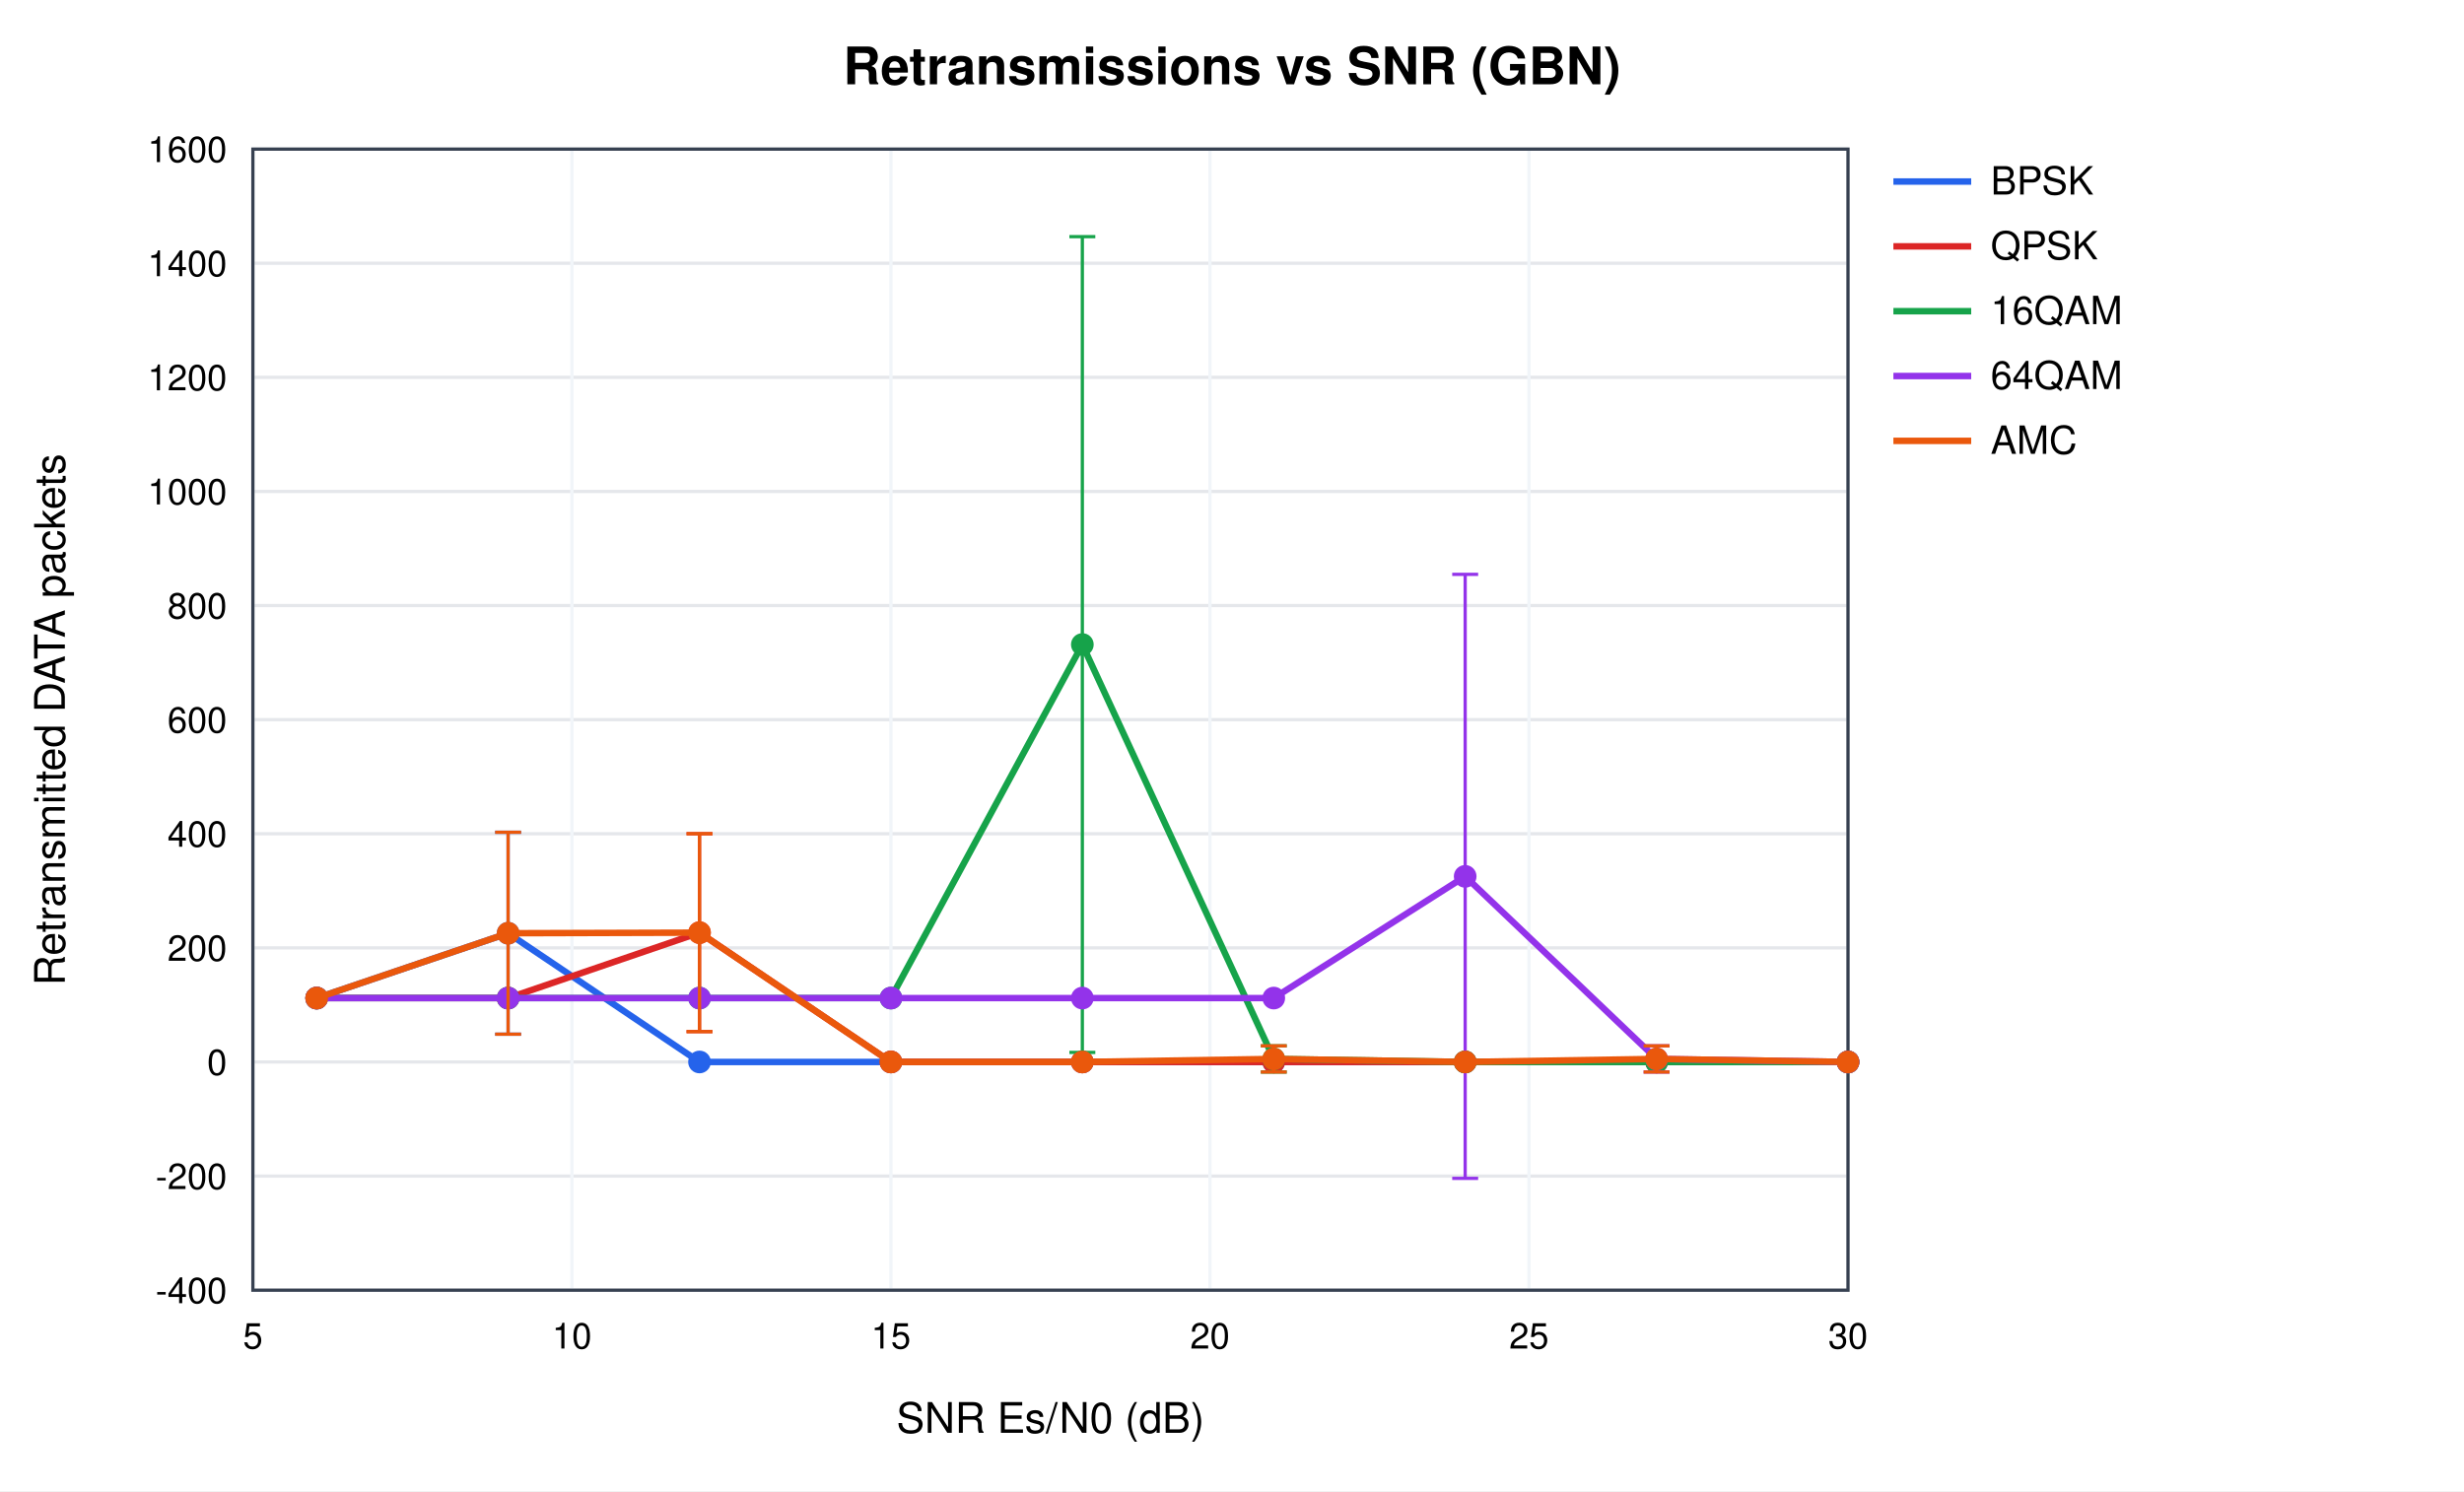
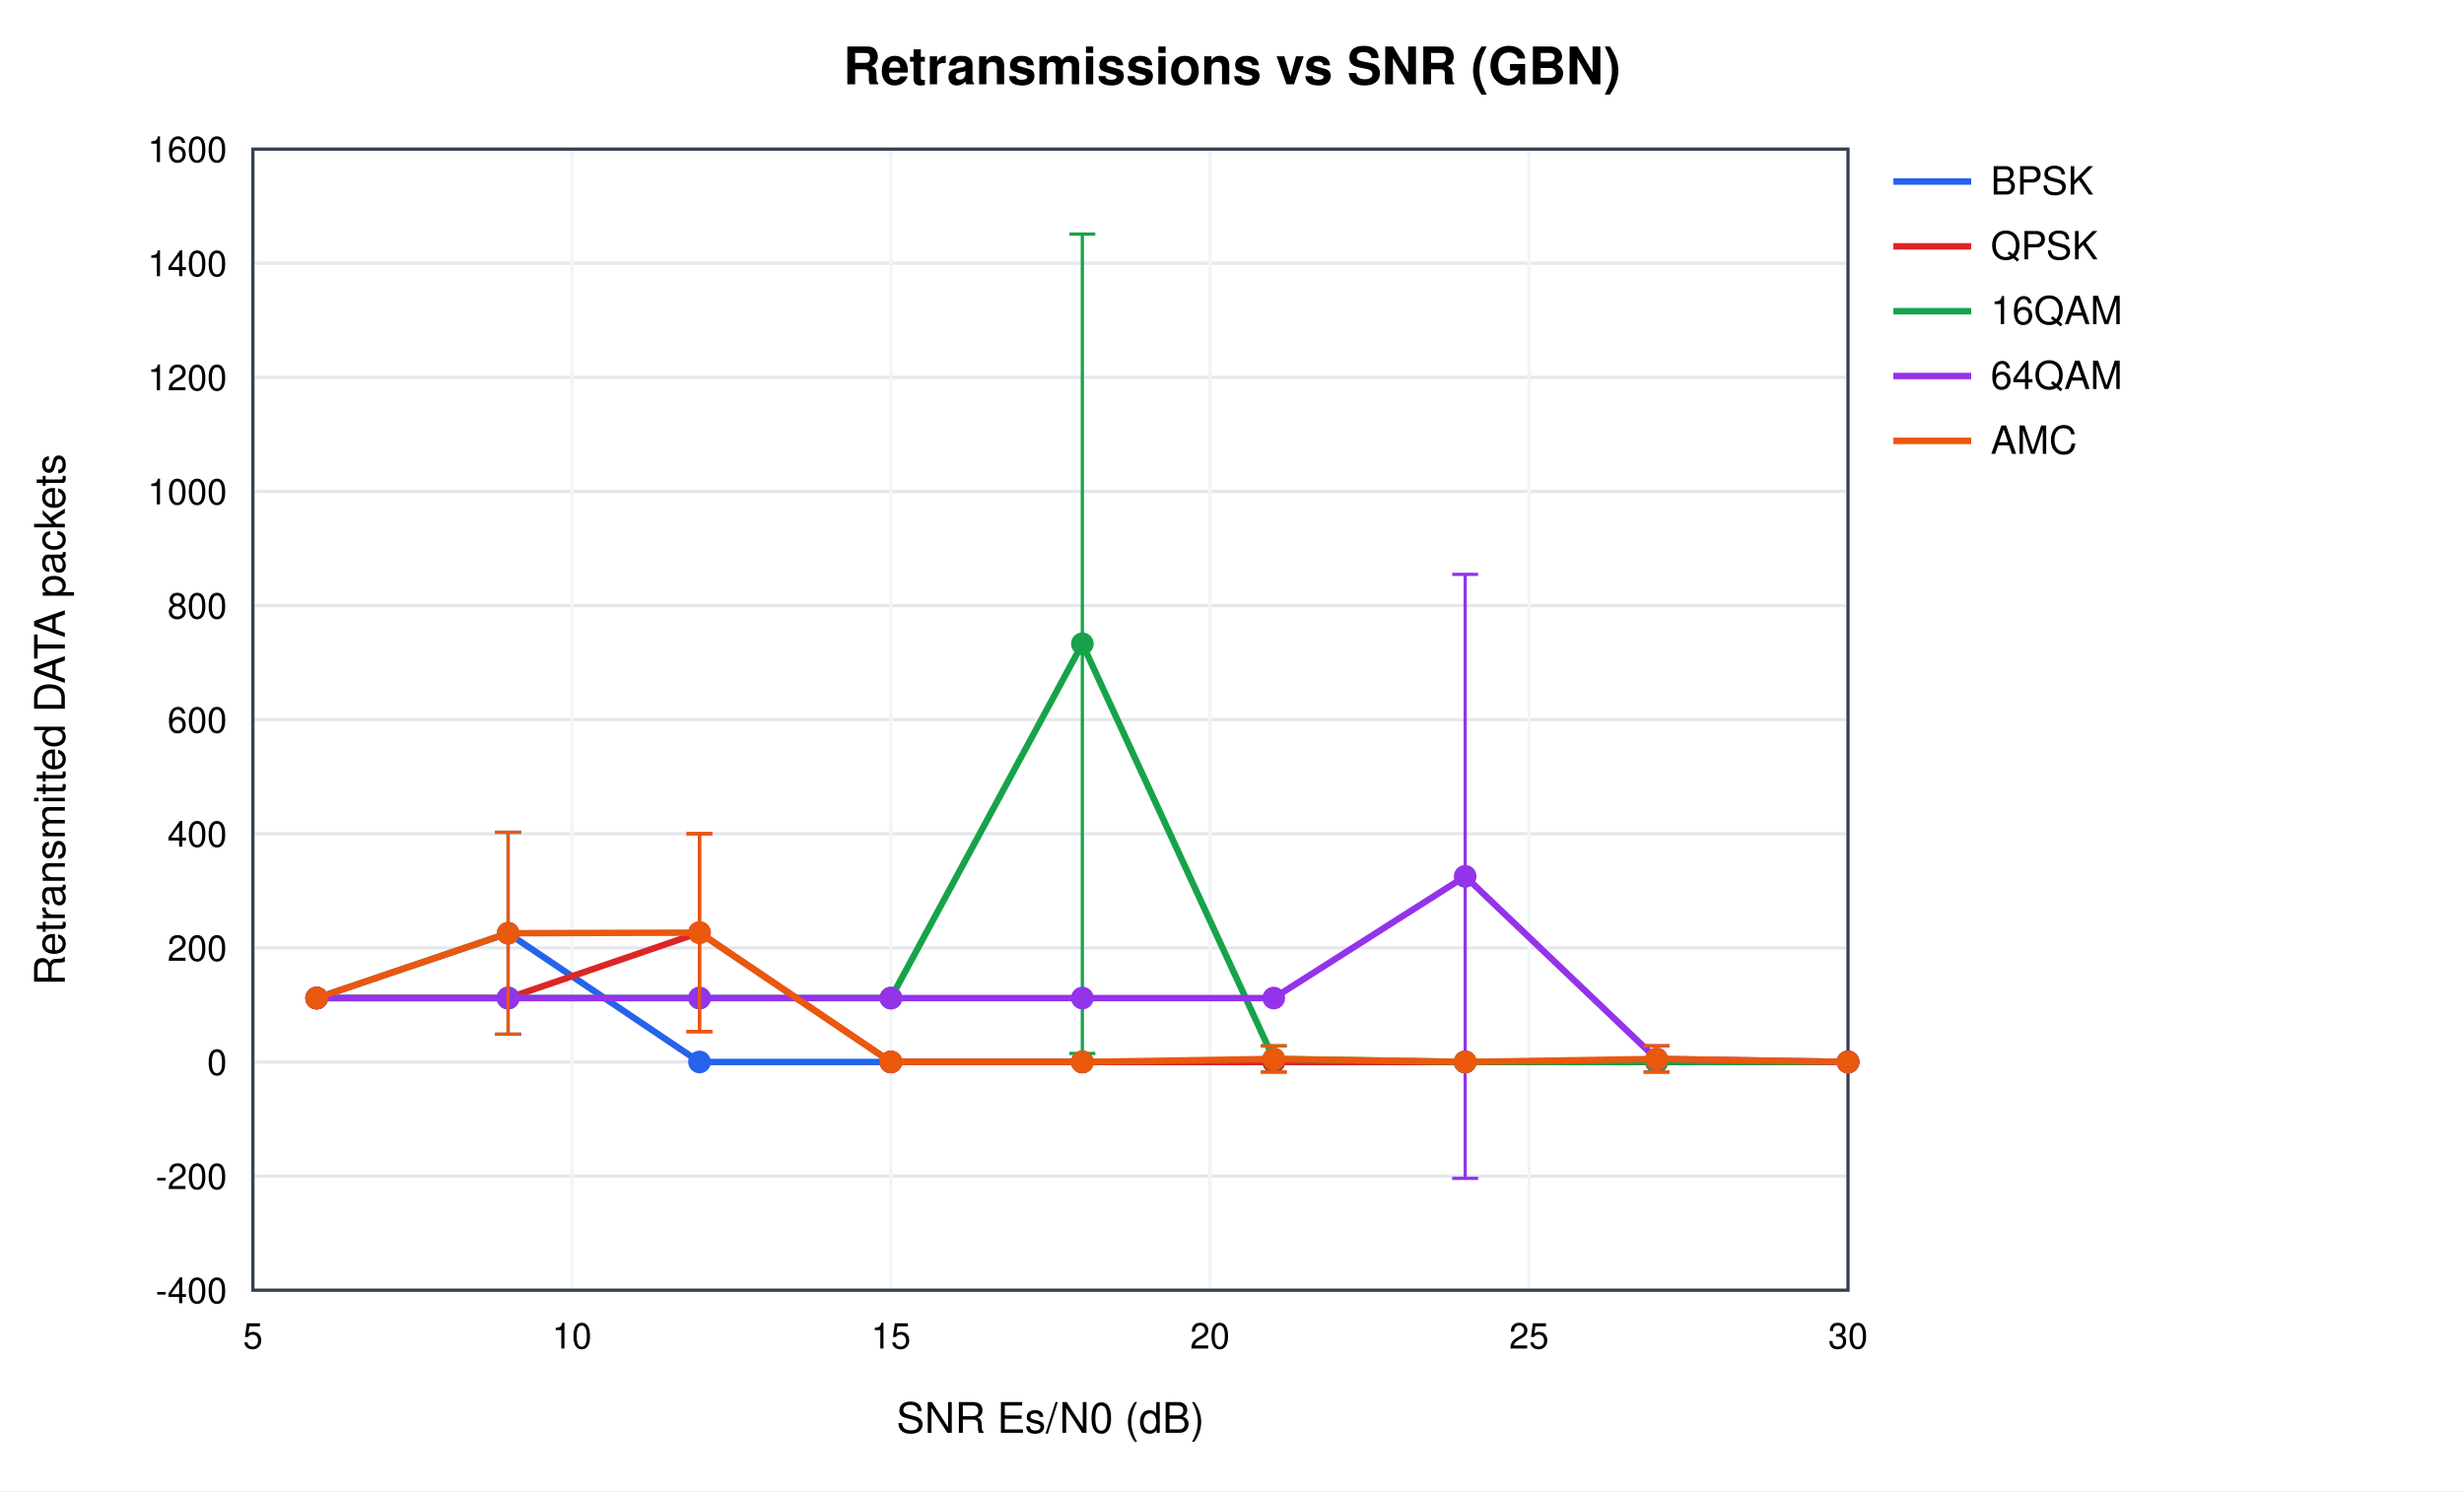
<svg xmlns="http://www.w3.org/2000/svg" width="760" height="460" viewBox="0 0 760 460" font-family="Helvetica, Arial, sans-serif">
  <rect width="100%" height="100%" fill="#ffffff" />
  <text x="380" y="26" text-anchor="middle" font-size="16" font-weight="bold">Retransmissions vs SNR (GBN)</text>
  <line x1="78" y1="398" x2="570" y2="398" stroke="#e5e7eb" />
  <text x="70" y="402" text-anchor="end" font-size="11">-400</text>
  <line x1="78" y1="362.8" x2="570" y2="362.8" stroke="#e5e7eb" />
  <text x="70" y="366.8" text-anchor="end" font-size="11">-200</text>
  <line x1="78" y1="327.6" x2="570" y2="327.6" stroke="#e5e7eb" />
  <text x="70" y="331.6" text-anchor="end" font-size="11">0</text>
  <line x1="78" y1="292.4" x2="570" y2="292.4" stroke="#e5e7eb" />
  <text x="70" y="296.4" text-anchor="end" font-size="11">200</text>
  <line x1="78" y1="257.2" x2="570" y2="257.2" stroke="#e5e7eb" />
  <text x="70" y="261.2" text-anchor="end" font-size="11">400</text>
  <line x1="78" y1="222" x2="570" y2="222" stroke="#e5e7eb" />
  <text x="70" y="226" text-anchor="end" font-size="11">600</text>
  <line x1="78" y1="186.8" x2="570" y2="186.8" stroke="#e5e7eb" />
  <text x="70" y="190.8" text-anchor="end" font-size="11">800</text>
  <line x1="78" y1="151.6" x2="570" y2="151.6" stroke="#e5e7eb" />
  <text x="70" y="155.6" text-anchor="end" font-size="11">1000</text>
  <line x1="78" y1="116.4" x2="570" y2="116.4" stroke="#e5e7eb" />
  <text x="70" y="120.4" text-anchor="end" font-size="11">1200</text>
  <line x1="78" y1="81.2" x2="570" y2="81.2" stroke="#e5e7eb" />
  <text x="70" y="85.2" text-anchor="end" font-size="11">1400</text>
  <line x1="78" y1="46" x2="570" y2="46" stroke="#e5e7eb" />
  <text x="70" y="50" text-anchor="end" font-size="11">1600</text>
  <line x1="78" y1="46" x2="78" y2="398" stroke="#f1f5f9" />
  <text x="78" y="416" text-anchor="middle" font-size="11">5</text>
  <line x1="176.4" y1="46" x2="176.4" y2="398" stroke="#f1f5f9" />
  <text x="176.4" y="416" text-anchor="middle" font-size="11">10</text>
  <line x1="274.8" y1="46" x2="274.8" y2="398" stroke="#f1f5f9" />
  <text x="274.8" y="416" text-anchor="middle" font-size="11">15</text>
  <line x1="373.2" y1="46" x2="373.2" y2="398" stroke="#f1f5f9" />
  <text x="373.2" y="416" text-anchor="middle" font-size="11">20</text>
  <line x1="471.6" y1="46" x2="471.6" y2="398" stroke="#f1f5f9" />
  <text x="471.6" y="416" text-anchor="middle" font-size="11">25</text>
  <line x1="570" y1="46" x2="570" y2="398" stroke="#f1f5f9" />
  <text x="570" y="416" text-anchor="middle" font-size="11">30</text>
  <rect x="78" y="46" width="492" height="352" fill="none" stroke="#374151" />
  <text x="324" y="442" text-anchor="middle" font-size="13">SNR Es/N0 (dB)</text>
  <text transform="translate(20,222) rotate(-90)" text-anchor="middle" font-size="13">Retransmitted DATA packets</text>
  <path d="M97.68,307.888 L156.72,287.883 L215.76,327.6 L274.8,327.6 L333.84,327.6 L392.88,327.6 L451.92,327.6 L510.96,327.6 L570,327.6" fill="none" stroke="#2563eb" stroke-width="2" />
  <circle cx="97.68" cy="307.888" r="3.5" fill="#2563eb" />
  <line x1="156.72" y1="319.029" x2="156.72" y2="256.736" stroke="#2563eb" />
  <line x1="152.72" y1="319.029" x2="160.72" y2="319.029" stroke="#2563eb" />
  <line x1="152.72" y1="256.736" x2="160.72" y2="256.736" stroke="#2563eb" />
  <circle cx="156.72" cy="287.883" r="3.5" fill="#2563eb" />
  <circle cx="215.76" cy="327.6" r="3.5" fill="#2563eb" />
  <circle cx="274.8" cy="327.6" r="3.5" fill="#2563eb" />
  <circle cx="333.84" cy="327.6" r="3.5" fill="#2563eb" />
  <circle cx="392.88" cy="327.6" r="3.5" fill="#2563eb" />
  <circle cx="451.92" cy="327.6" r="3.5" fill="#2563eb" />
  <circle cx="510.96" cy="327.6" r="3.5" fill="#2563eb" />
  <circle cx="570" cy="327.6" r="3.5" fill="#2563eb" />
  <line x1="584" y1="56" x2="608" y2="56" stroke="#2563eb" stroke-width="2" />
  <text x="614" y="60" font-size="12">BPSK</text>
  <path d="M97.68,307.888 L156.72,307.888 L215.76,287.707 L274.8,327.6 L333.84,327.6 L392.88,327.6 L451.92,327.6 L510.96,327.6 L570,327.6" fill="none" stroke="#dc2626" stroke-width="2" />
  <circle cx="97.68" cy="307.888" r="3.5" fill="#dc2626" />
  <circle cx="156.72" cy="307.888" r="3.5" fill="#dc2626" />
  <line x1="215.76" y1="318.233" x2="215.76" y2="257.18" stroke="#dc2626" />
  <line x1="211.76" y1="318.233" x2="219.76" y2="318.233" stroke="#dc2626" />
  <line x1="211.76" y1="257.18" x2="219.76" y2="257.18" stroke="#dc2626" />
  <circle cx="215.76" cy="287.707" r="3.5" fill="#dc2626" />
  <circle cx="274.8" cy="327.6" r="3.5" fill="#dc2626" />
  <circle cx="333.84" cy="327.6" r="3.5" fill="#dc2626" />
  <circle cx="392.88" cy="327.6" r="3.5" fill="#dc2626" />
  <circle cx="451.92" cy="327.6" r="3.5" fill="#dc2626" />
  <circle cx="510.96" cy="327.6" r="3.5" fill="#dc2626" />
  <circle cx="570" cy="327.6" r="3.5" fill="#dc2626" />
  <line x1="584" y1="76" x2="608" y2="76" stroke="#dc2626" stroke-width="2" />
  <text x="614" y="80" font-size="12">QPSK</text>
-   <path d="M97.68,307.888 L156.72,307.888 L215.76,307.888 L274.8,307.888 L333.84,198.827 L392.88,326.661 L451.92,327.6 L510.96,327.6 L570,327.6" fill="none" stroke="#16a34a" stroke-width="2" />
+   <path d="M97.68,307.888 L156.72,307.888 L215.76,307.888 L274.8,307.888 L333.84,198.592 L392.88,326.661 L451.92,327.6 L510.96,327.6 L570,327.6" fill="none" stroke="#16a34a" stroke-width="2" />
  <circle cx="97.68" cy="307.888" r="3.5" fill="#16a34a" />
  <circle cx="156.72" cy="307.888" r="3.5" fill="#16a34a" />
  <circle cx="215.76" cy="307.888" r="3.5" fill="#16a34a" />
  <circle cx="274.8" cy="307.888" r="3.5" fill="#16a34a" />
-   <line x1="333.84" y1="324.65" x2="333.84" y2="73.004" stroke="#16a34a" />
-   <line x1="329.84" y1="324.65" x2="337.84" y2="324.65" stroke="#16a34a" />
-   <line x1="329.84" y1="73.004" x2="337.84" y2="73.004" stroke="#16a34a" />
-   <circle cx="333.84" cy="198.827" r="3.5" fill="#16a34a" />
+   <line x1="333.84" y1="324.975" x2="333.84" y2="72.209" stroke="#16a34a" />
+   <line x1="329.84" y1="324.975" x2="337.84" y2="324.975" stroke="#16a34a" />
+   <line x1="329.84" y1="72.209" x2="337.84" y2="72.209" stroke="#16a34a" />
+   <circle cx="333.84" cy="198.592" r="3.5" fill="#16a34a" />
  <line x1="392.88" y1="330.7" x2="392.88" y2="322.622" stroke="#16a34a" />
  <line x1="388.88" y1="330.7" x2="396.88" y2="330.7" stroke="#16a34a" />
  <line x1="388.88" y1="322.622" x2="396.88" y2="322.622" stroke="#16a34a" />
  <circle cx="392.88" cy="326.661" r="3.5" fill="#16a34a" />
  <circle cx="451.92" cy="327.6" r="3.5" fill="#16a34a" />
  <circle cx="510.96" cy="327.6" r="3.5" fill="#16a34a" />
  <circle cx="570" cy="327.6" r="3.5" fill="#16a34a" />
  <line x1="584" y1="96" x2="608" y2="96" stroke="#16a34a" stroke-width="2" />
  <text x="614" y="100" font-size="12">16QAM</text>
  <path d="M97.68,307.888 L156.72,307.888 L215.76,307.888 L274.8,307.888 L333.84,307.888 L392.88,307.888 L451.92,270.341 L510.96,326.661 L570,327.6" fill="none" stroke="#9333ea" stroke-width="2" />
  <circle cx="97.68" cy="307.888" r="3.5" fill="#9333ea" />
  <circle cx="156.72" cy="307.888" r="3.5" fill="#9333ea" />
  <circle cx="215.76" cy="307.888" r="3.5" fill="#9333ea" />
  <circle cx="274.8" cy="307.888" r="3.5" fill="#9333ea" />
  <circle cx="333.84" cy="307.888" r="3.5" fill="#9333ea" />
  <circle cx="392.88" cy="307.888" r="3.5" fill="#9333ea" />
  <line x1="451.92" y1="363.503" x2="451.92" y2="177.179" stroke="#9333ea" />
  <line x1="447.92" y1="363.503" x2="455.92" y2="363.503" stroke="#9333ea" />
  <line x1="447.92" y1="177.179" x2="455.92" y2="177.179" stroke="#9333ea" />
  <circle cx="451.92" cy="270.341" r="3.5" fill="#9333ea" />
  <line x1="510.96" y1="330.7" x2="510.96" y2="322.622" stroke="#9333ea" />
  <line x1="506.96" y1="330.7" x2="514.96" y2="330.7" stroke="#9333ea" />
  <line x1="506.96" y1="322.622" x2="514.96" y2="322.622" stroke="#9333ea" />
  <circle cx="510.96" cy="326.661" r="3.5" fill="#9333ea" />
  <circle cx="570" cy="327.6" r="3.5" fill="#9333ea" />
  <line x1="584" y1="116" x2="608" y2="116" stroke="#9333ea" stroke-width="2" />
  <text x="614" y="120" font-size="12">64QAM</text>
  <path d="M97.68,307.888 L156.72,287.883 L215.76,287.707 L274.8,327.6 L333.84,327.6 L392.88,326.661 L451.92,327.6 L510.96,326.661 L570,327.6" fill="none" stroke="#ea580c" stroke-width="2" />
  <circle cx="97.68" cy="307.888" r="3.5" fill="#ea580c" />
  <line x1="156.72" y1="319.029" x2="156.72" y2="256.736" stroke="#ea580c" />
  <line x1="152.72" y1="319.029" x2="160.72" y2="319.029" stroke="#ea580c" />
  <line x1="152.72" y1="256.736" x2="160.72" y2="256.736" stroke="#ea580c" />
  <circle cx="156.72" cy="287.883" r="3.5" fill="#ea580c" />
  <line x1="215.76" y1="318.233" x2="215.76" y2="257.18" stroke="#ea580c" />
  <line x1="211.76" y1="318.233" x2="219.76" y2="318.233" stroke="#ea580c" />
  <line x1="211.76" y1="257.18" x2="219.76" y2="257.18" stroke="#ea580c" />
  <circle cx="215.76" cy="287.707" r="3.5" fill="#ea580c" />
  <circle cx="274.8" cy="327.6" r="3.5" fill="#ea580c" />
  <circle cx="333.84" cy="327.6" r="3.5" fill="#ea580c" />
  <line x1="392.88" y1="330.7" x2="392.88" y2="322.622" stroke="#ea580c" />
  <line x1="388.88" y1="330.7" x2="396.88" y2="330.7" stroke="#ea580c" />
  <line x1="388.88" y1="322.622" x2="396.88" y2="322.622" stroke="#ea580c" />
  <circle cx="392.88" cy="326.661" r="3.5" fill="#ea580c" />
  <circle cx="451.92" cy="327.6" r="3.5" fill="#ea580c" />
  <line x1="510.96" y1="330.7" x2="510.96" y2="322.622" stroke="#ea580c" />
  <line x1="506.96" y1="330.7" x2="514.96" y2="330.7" stroke="#ea580c" />
  <line x1="506.96" y1="322.622" x2="514.96" y2="322.622" stroke="#ea580c" />
  <circle cx="510.96" cy="326.661" r="3.5" fill="#ea580c" />
  <circle cx="570" cy="327.6" r="3.5" fill="#ea580c" />
  <line x1="584" y1="136" x2="608" y2="136" stroke="#ea580c" stroke-width="2" />
  <text x="614" y="140" font-size="12">AMC</text>
</svg>
